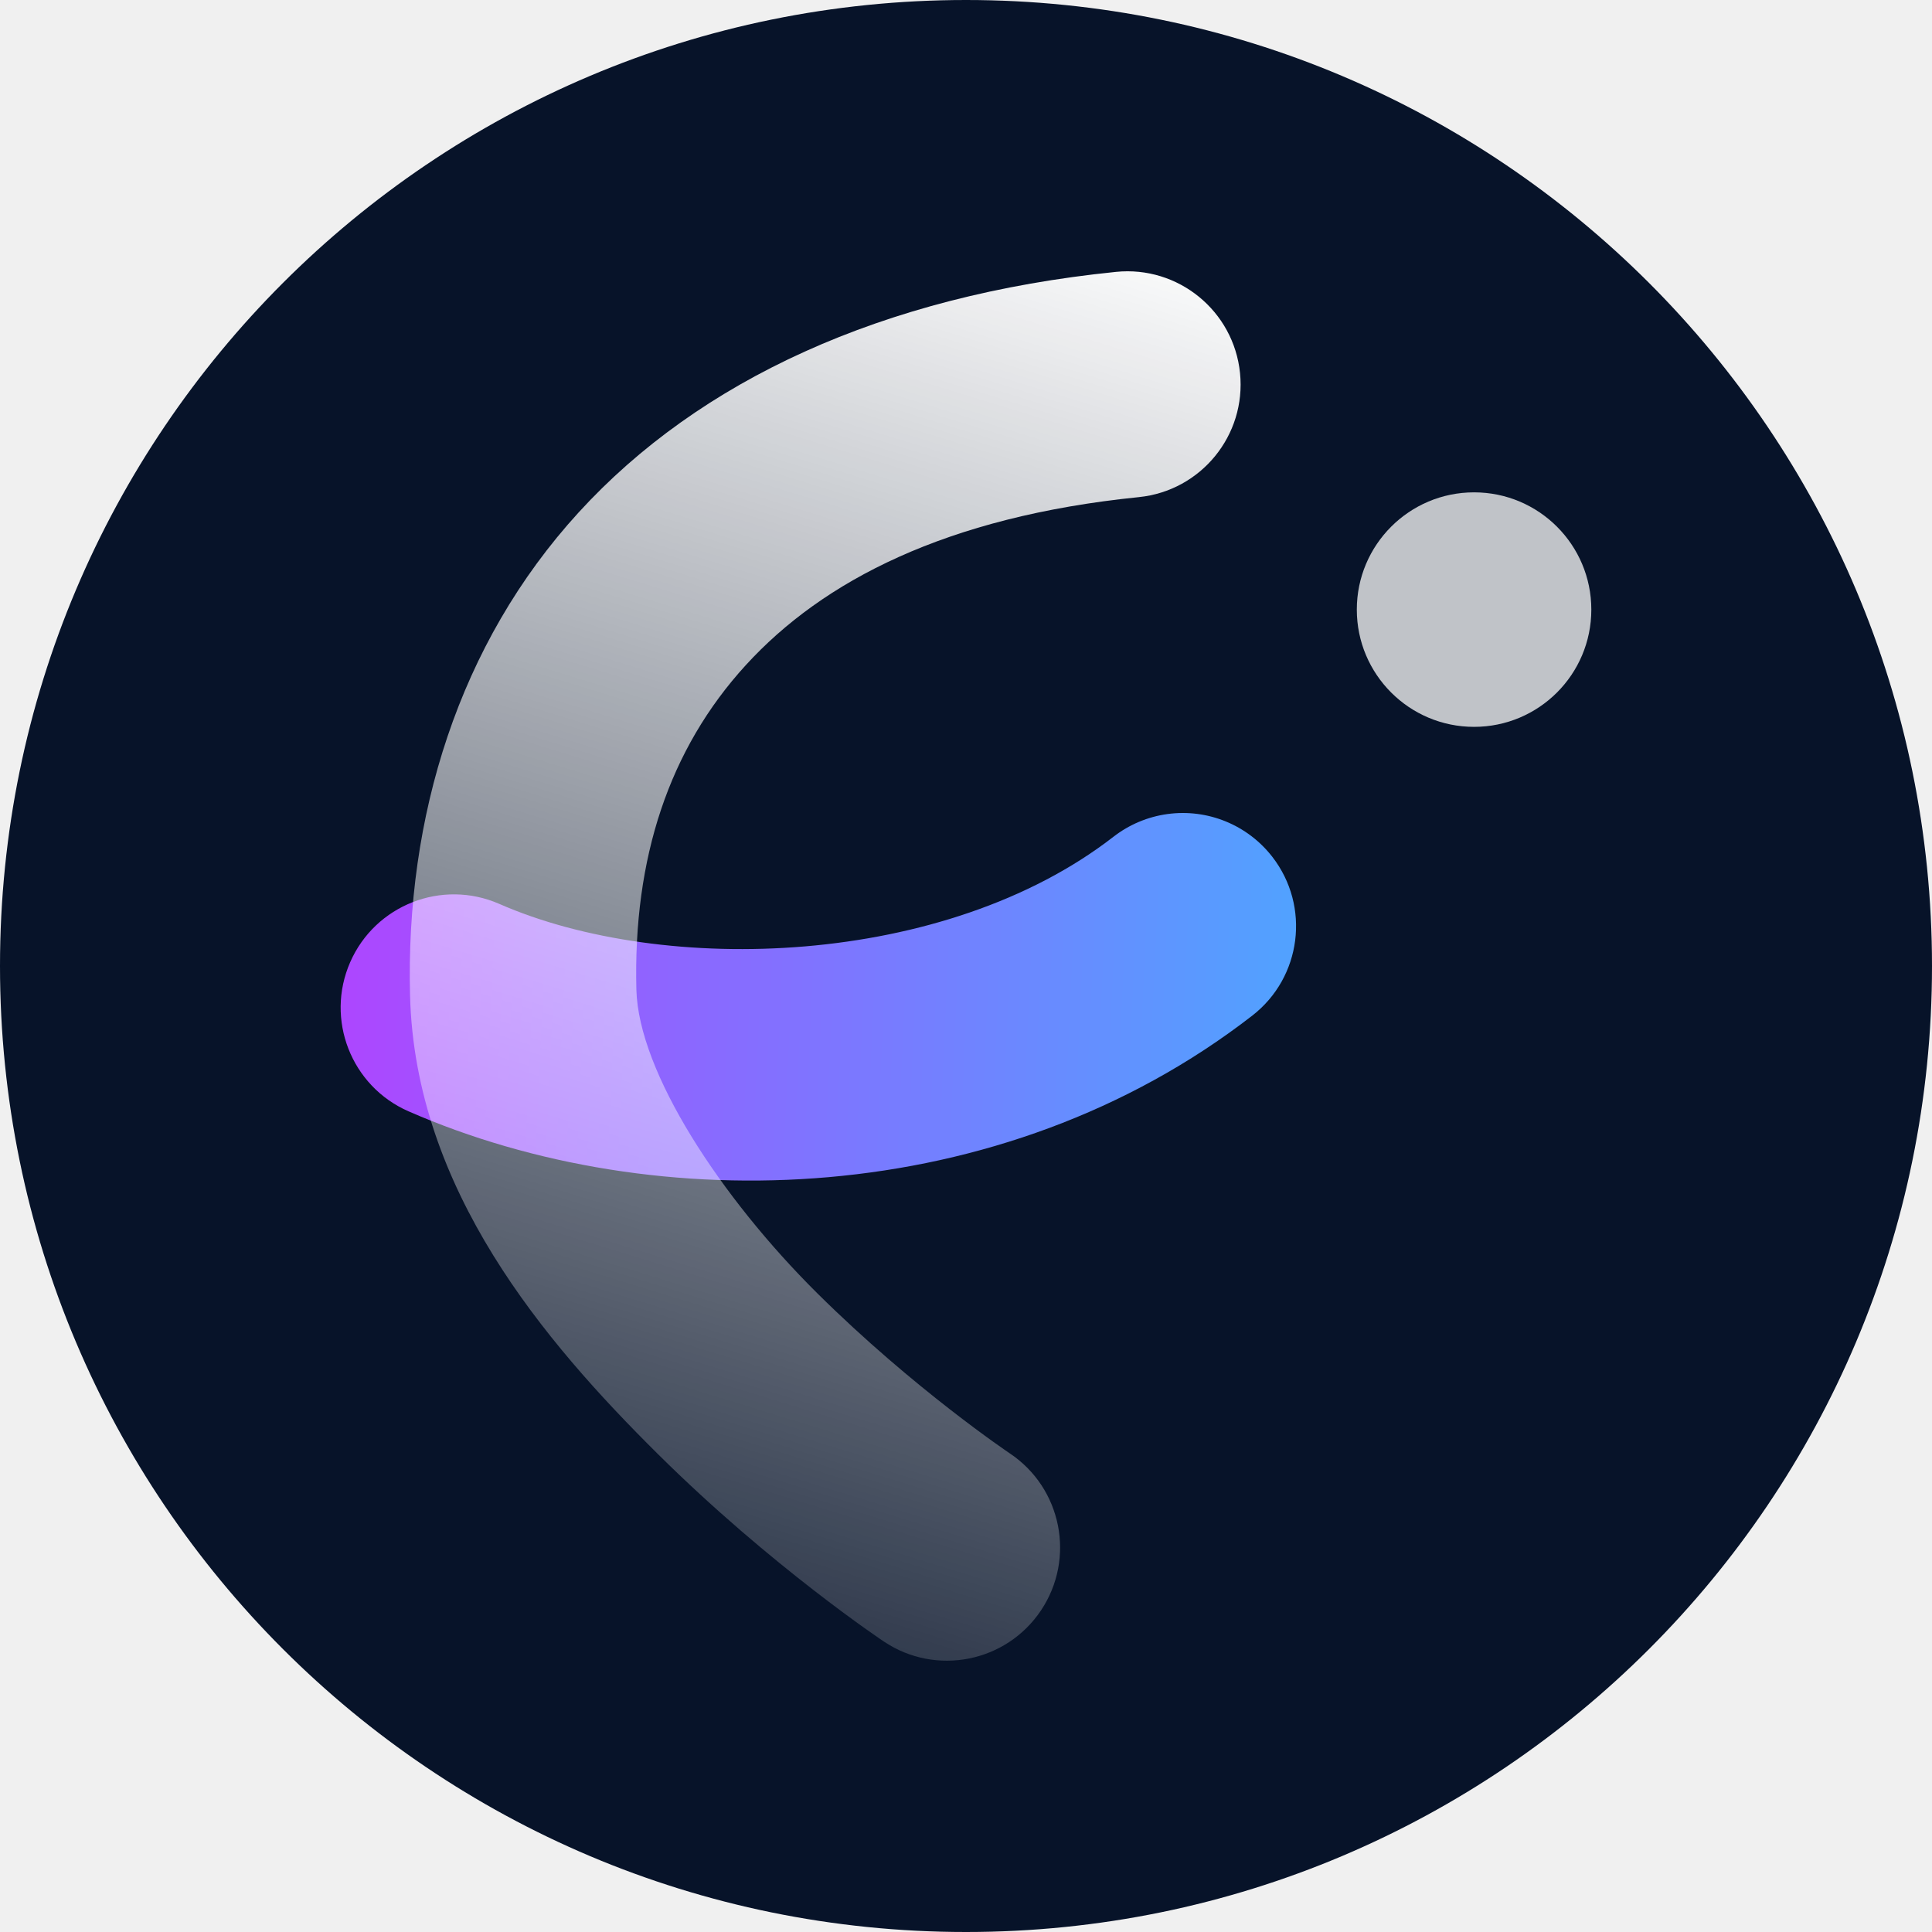
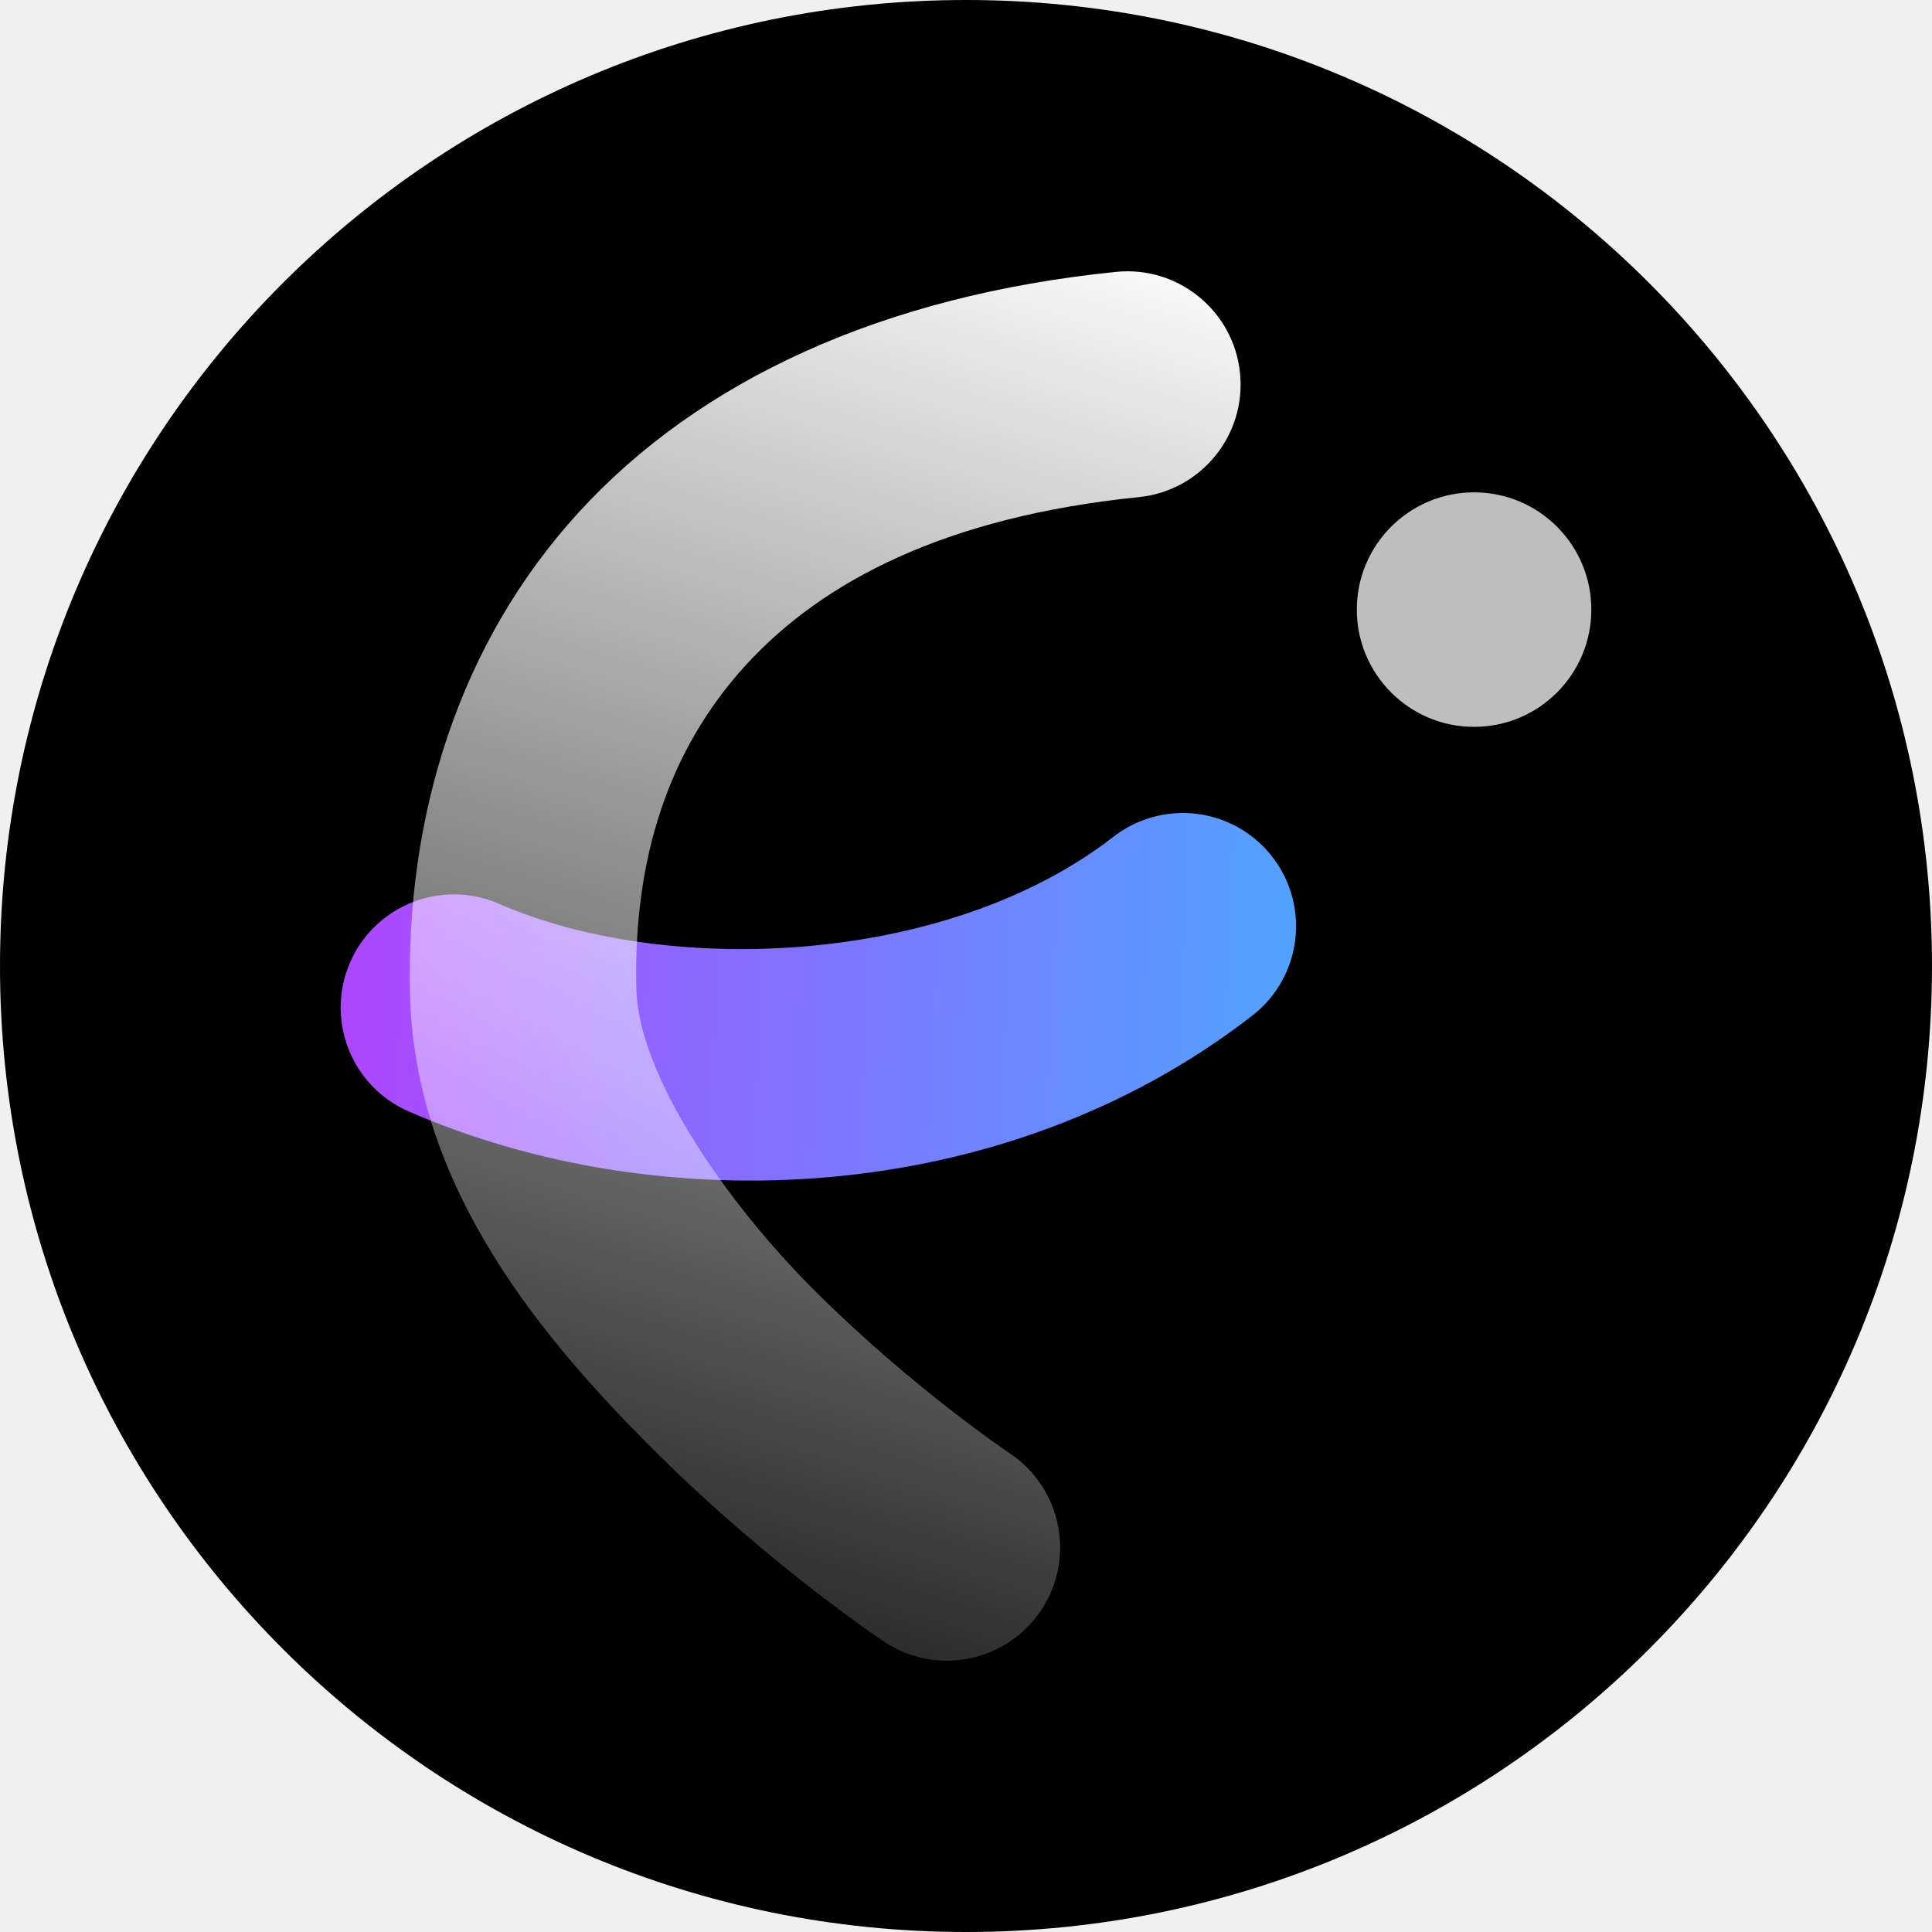
<svg xmlns="http://www.w3.org/2000/svg" version="1.1" viewBox="0 0 256 256">
  <defs>
    <linearGradient id="linearGradient21" x1="44.021" x2="170.01" y1="128.63" y2="128.63" gradientTransform="rotate(2.6733,79.674,289.14)" gradientUnits="userSpaceOnUse">
      <stop stop-color="#ad46ff" offset="0" />
      <stop stop-color="#51a2ff" offset="1" />
    </linearGradient>
    <linearGradient id="linearGradient22" x1="174.13" x2="117.84" y1="32.56" y2="215.63" gradientUnits="userSpaceOnUse">
      <stop stop-color="#fff" offset="0" />
      <stop stop-color="#fff" stop-opacity=".175" offset="1" />
    </linearGradient>
  </defs>
-   <rect width="256" height="256" rx="128" fill="#071329" stroke-width="30" />
+   <rect width="256" height="256" rx="128" fill="#000000" stroke-width="30" />
  <g transform="translate(-6.178 1.1244)">
    <path d="m160.88 106.74a15 15 0 0 0-7.158 3.007c-22.3 17.292-59.49 18.483-81.388 8.899a15 15 0 0 0-19.757 7.728 15 15 0 0 0 7.728 19.755c32.779 14.346 78.51 13.14 111.8-12.674a15 15 0 0 0 2.662-21.045 15 15 0 0 0-13.887-5.67z" fill="url(#linearGradient21)" stop-color="#000000" stroke-linecap="round" style="paint-order:stroke fill markers" />
    <path d="m154.05 34.902c-31.012 3.146-55.229 14.405-71.189 31.861s-22.948 40.413-22.35 64.004c0.652 25.726 17.784 45.848 32.852 60.789 15.068 14.942 29.951 24.844 29.951 24.844a15 15 0 0 0 20.805-4.143 15 15 0 0 0-4.143-20.805s-12.721-8.537-25.49-21.199c-12.769-12.662-23.707-29.309-23.984-40.246-0.441-17.404 4.313-31.858 14.5-43 10.187-11.142 26.521-19.667 52.078-22.26a15 15 0 0 0 13.408-16.436 15 15 0 0 0-16.438-13.41z" fill="url(#linearGradient22)" stop-color="#000000" stroke-linecap="round" style="paint-order:stroke fill markers" />
    <circle cx="201.5" cy="79.651" r="15.537" fill="#fff" fill-opacity=".746" style="paint-order:markers stroke fill" />
  </g>
</svg>
